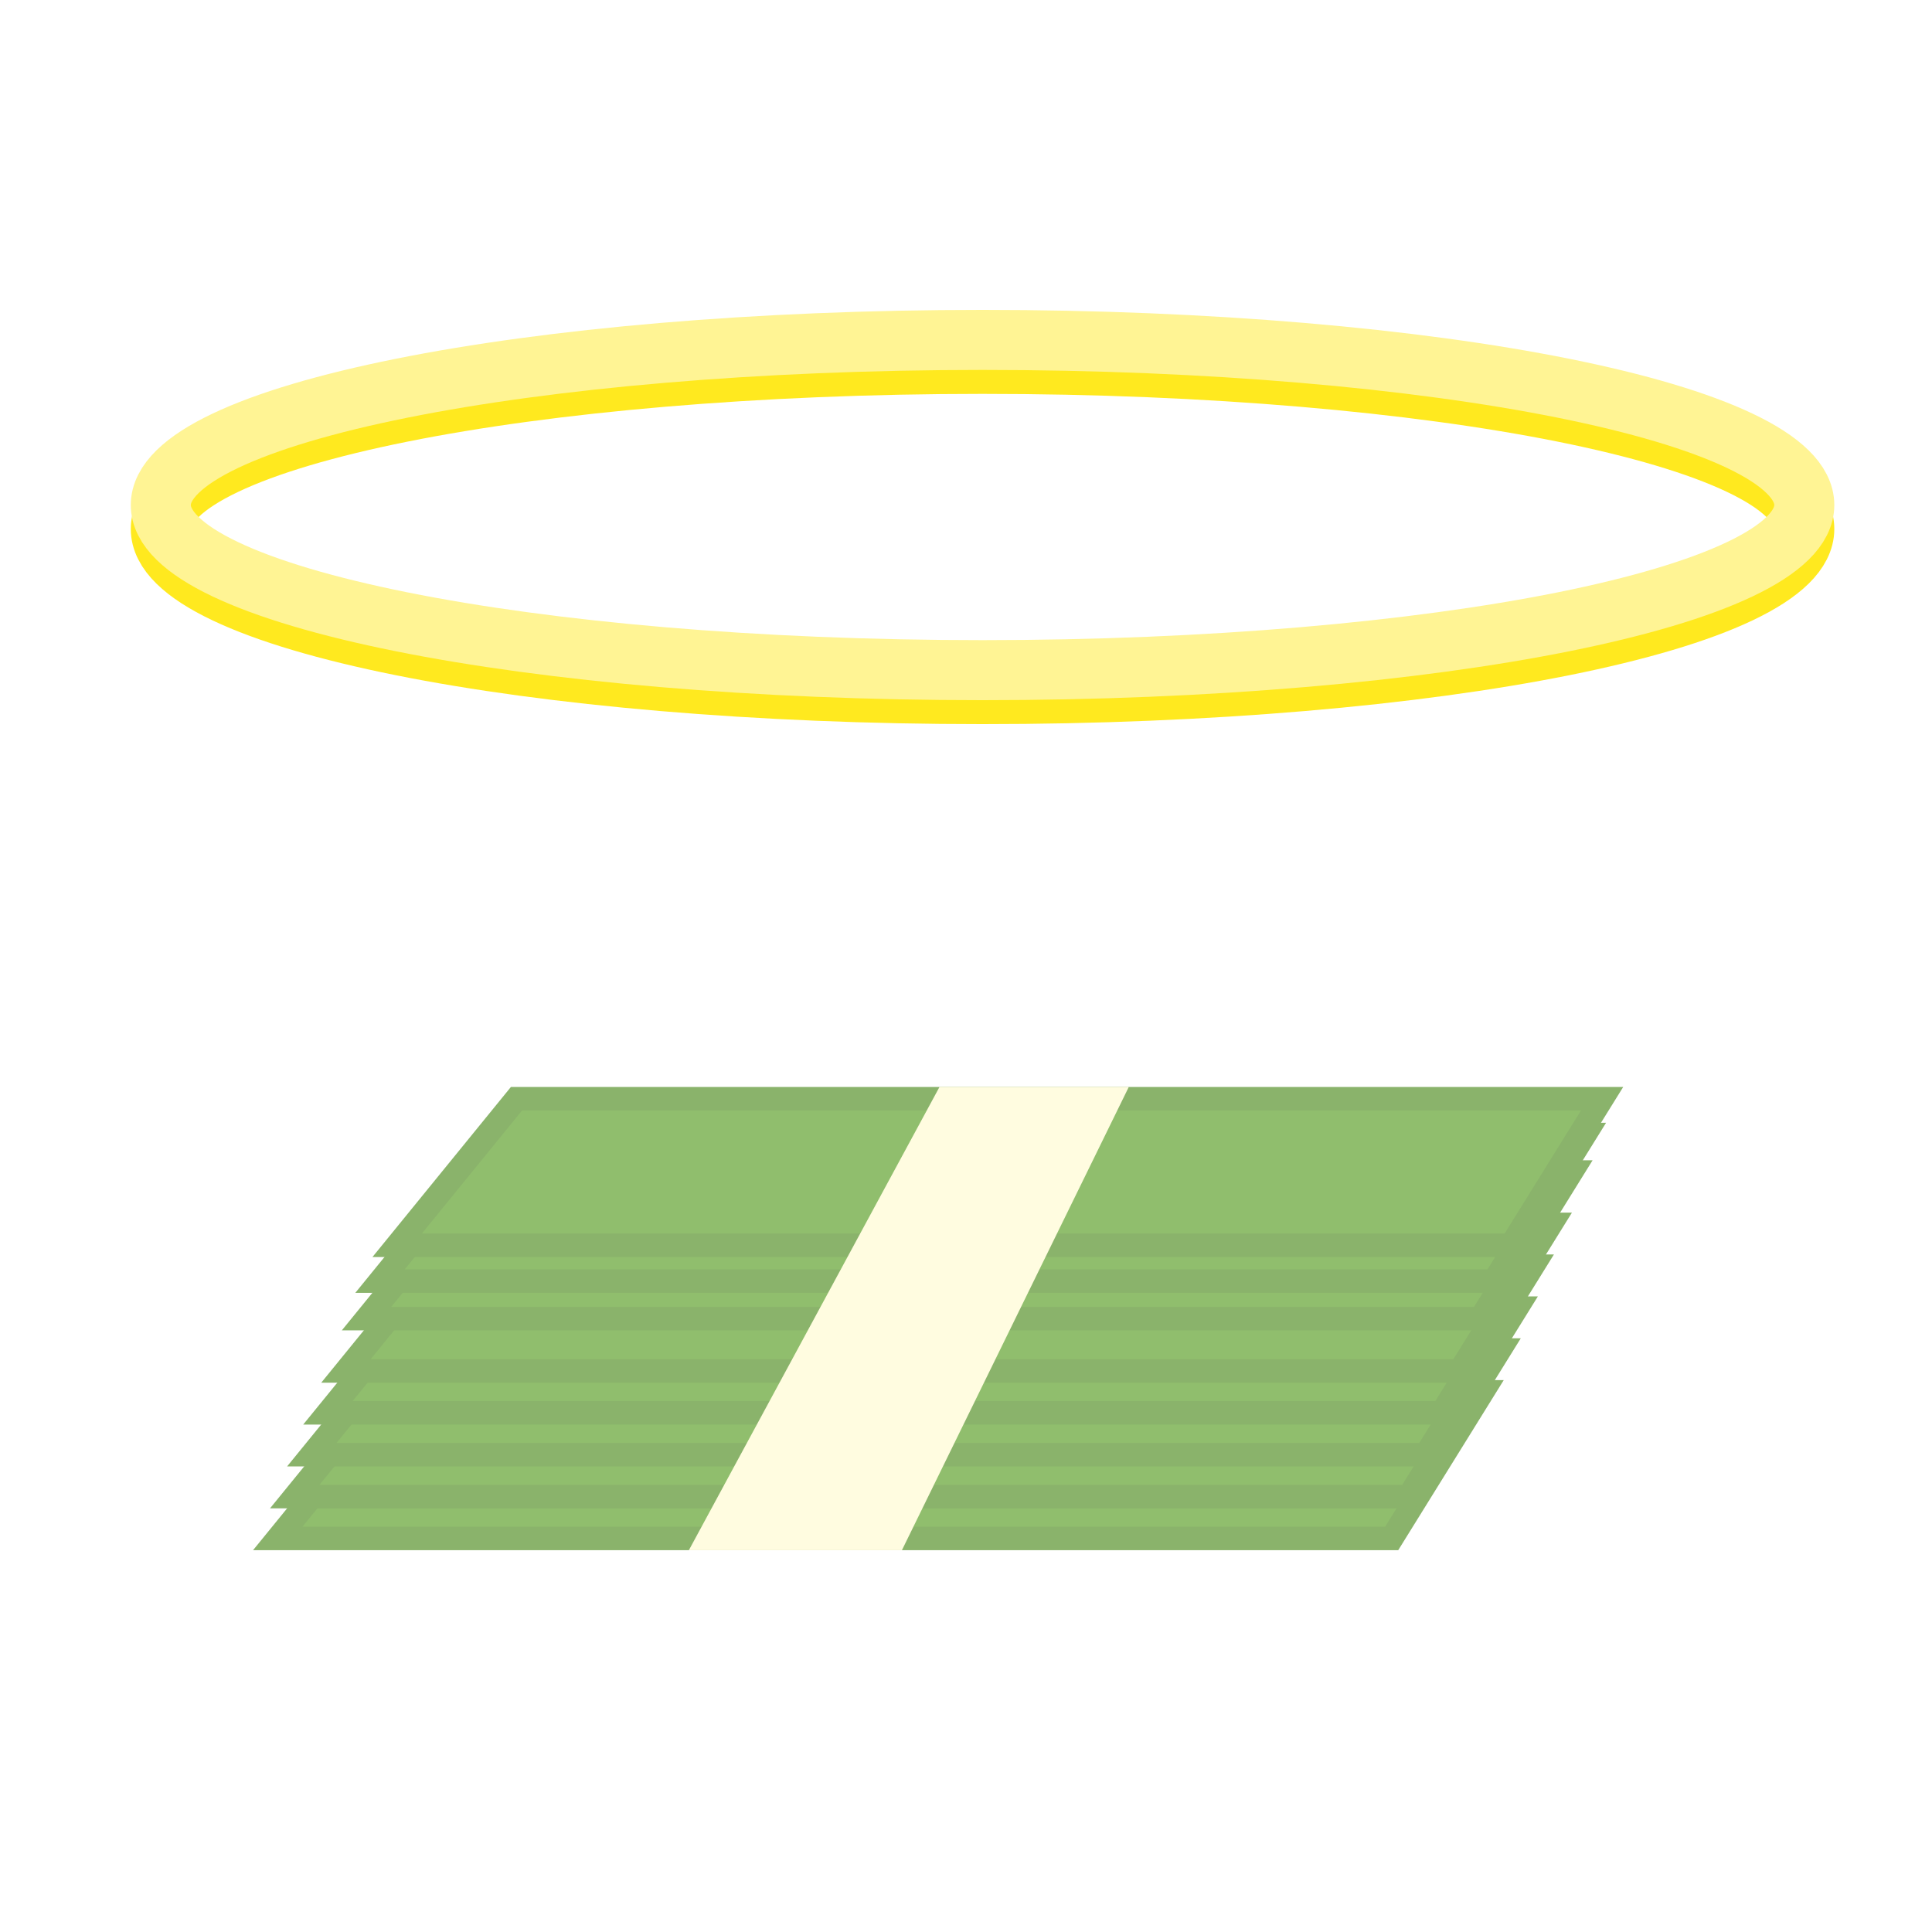
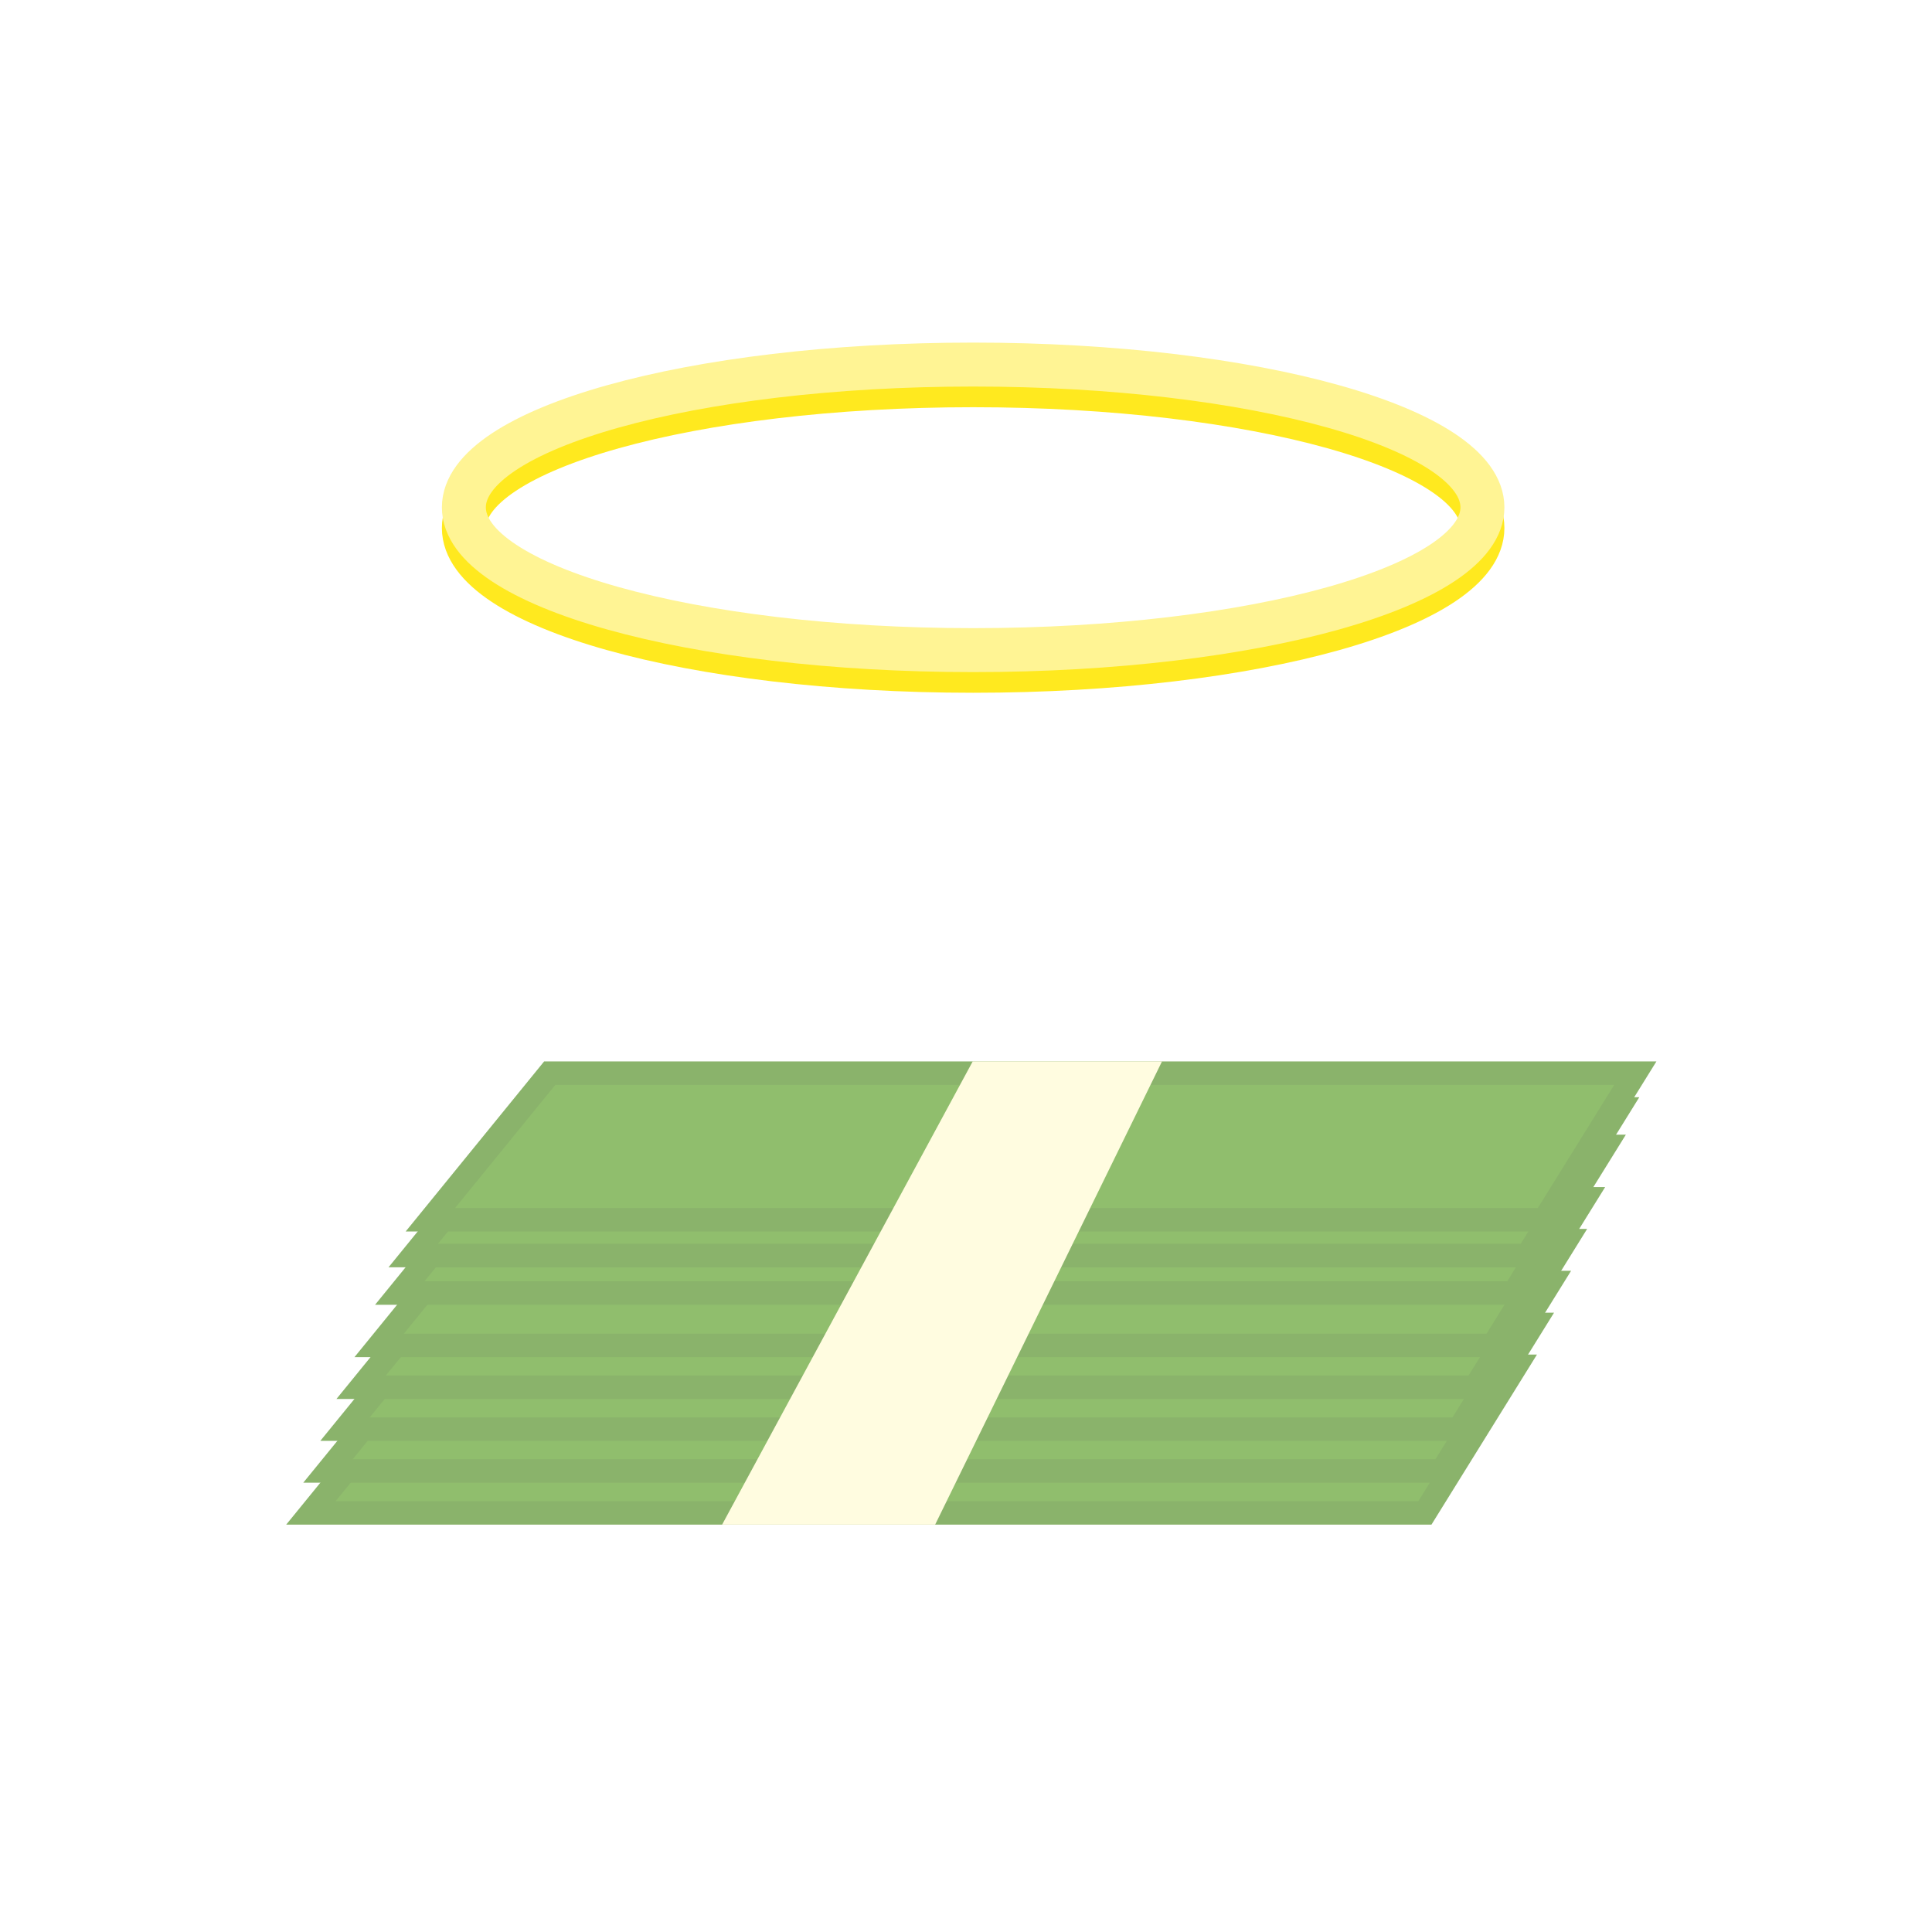
<svg xmlns="http://www.w3.org/2000/svg" width="300" height="300" viewBox="0 0 300 300">
  <g id="Layer_23" data-name="Layer 23">
-     <ellipse cx="152.57" cy="82.14" rx="127.6" ry="25.64" style="fill:none;stroke:#ffe91f;stroke-miterlimit:10;stroke-width:9.322px" />
-     <ellipse cx="152.57" cy="78.42" rx="127.6" ry="25.64" style="fill:none;stroke:#fff494;stroke-miterlimit:10;stroke-width:9.322px" />
-     <polygon points="43.13 238.89 61.66 216.13 230.22 216.13 216.1 238.89 43.13 238.89" style="fill:#90be6d;stroke:#8ab36b;stroke-miterlimit:10;stroke-width:3.65px" />
-     <polygon points="45.77 232.39 64.31 209.63 232.87 209.63 218.75 232.39 45.77 232.39" style="fill:#90be6d;stroke:#8ab36b;stroke-miterlimit:10;stroke-width:3.65px" />
-     <polygon points="48.42 225.88 66.95 203.13 235.52 203.13 221.4 225.88 48.42 225.88" style="fill:#90be6d;stroke:#8ab36b;stroke-miterlimit:10;stroke-width:3.65px" />
-     <polygon points="50.92 219.38 69.45 196.62 238.01 196.62 223.89 219.38 50.92 219.38" style="fill:#90be6d;stroke:#8ab36b;stroke-miterlimit:10;stroke-width:3.65px" />
-     <polygon points="53.72 212.88 72.25 190.12 240.81 190.12 226.69 212.88 53.72 212.88" style="fill:#90be6d;stroke:#8ab36b;stroke-miterlimit:10;stroke-width:3.65px" />
-     <polygon points="56.92 204.75 75.45 181.99 244.02 181.99 229.9 204.75 56.92 204.75" style="fill:#90be6d;stroke:#8ab36b;stroke-miterlimit:10;stroke-width:3.65px" />
-     <polygon points="59.01 198.93 77.54 176.17 246.11 176.17 231.99 198.93 59.01 198.93" style="fill:#90be6d;stroke:#8ab36b;stroke-miterlimit:10;stroke-width:3.65px" />
-     <polygon points="61.67 193.37 80.2 170.61 248.77 170.61 234.65 193.37 61.67 193.37" style="fill:#90be6d;stroke:#8ab36b;stroke-miterlimit:10;stroke-width:3.65px" />
-     <polygon points="110.03 238.89 146.97 170.61 172.35 170.61 138.91 238.89 110.03 238.89" style="fill:#fffce0;stroke:#fffce0;stroke-miterlimit:10;stroke-width:3.65px" />
+     <ellipse cx="151.11" cy="81.99" rx="79.08" ry="22.17" style="fill:none;stroke:#ffe91f;stroke-miterlimit:10;stroke-width:6.825px" />
+     <ellipse cx="151.11" cy="78.78" rx="79.08" ry="22.17" style="fill:none;stroke:#fff494;stroke-miterlimit:10;stroke-width:6.825px" />
+     <polygon points="48.28 234.92 66.82 212.16 235.38 212.16 221.26 234.92 48.28 234.92" style="fill:#90be6d;stroke:#8ab36b;stroke-miterlimit:10;stroke-width:3.65px" />
+     <polygon points="50.93 228.41 69.47 205.66 238.03 205.66 223.91 228.41 50.93 228.41" style="fill:#90be6d;stroke:#8ab36b;stroke-miterlimit:10;stroke-width:3.65px" />
+     <polygon points="53.58 221.91 72.11 199.15 240.68 199.15 226.56 221.91 53.58 221.91" style="fill:#90be6d;stroke:#8ab36b;stroke-miterlimit:10;stroke-width:3.65px" />
+     <polygon points="56.08 215.41 74.61 192.65 243.17 192.65 229.05 215.41 56.08 215.41" style="fill:#90be6d;stroke:#8ab36b;stroke-miterlimit:10;stroke-width:3.65px" />
+     <polygon points="58.88 208.91 77.41 186.15 245.97 186.15 231.85 208.91 58.88 208.91" style="fill:#90be6d;stroke:#8ab36b;stroke-miterlimit:10;stroke-width:3.65px" />
+     <polygon points="62.08 200.78 80.61 178.02 249.18 178.02 235.06 200.78 62.08 200.78" style="fill:#90be6d;stroke:#8ab36b;stroke-miterlimit:10;stroke-width:3.65px" />
+     <polygon points="64.17 194.96 82.7 172.2 251.27 172.2 237.15 194.96 64.17 194.96" style="fill:#90be6d;stroke:#8ab36b;stroke-miterlimit:10;stroke-width:3.65px" />
+     <polygon points="66.83 189.4 85.36 166.64 253.93 166.64 239.81 189.4 66.83 189.4" style="fill:#90be6d;stroke:#8ab36b;stroke-miterlimit:10;stroke-width:3.65px" />
+     <polygon points="115.19 234.92 152.13 166.64 177.51 166.64 144.07 234.92 115.19 234.92" style="fill:#fffce0;stroke:#fffce0;stroke-miterlimit:10;stroke-width:3.65px" />
  </g>
</svg>
